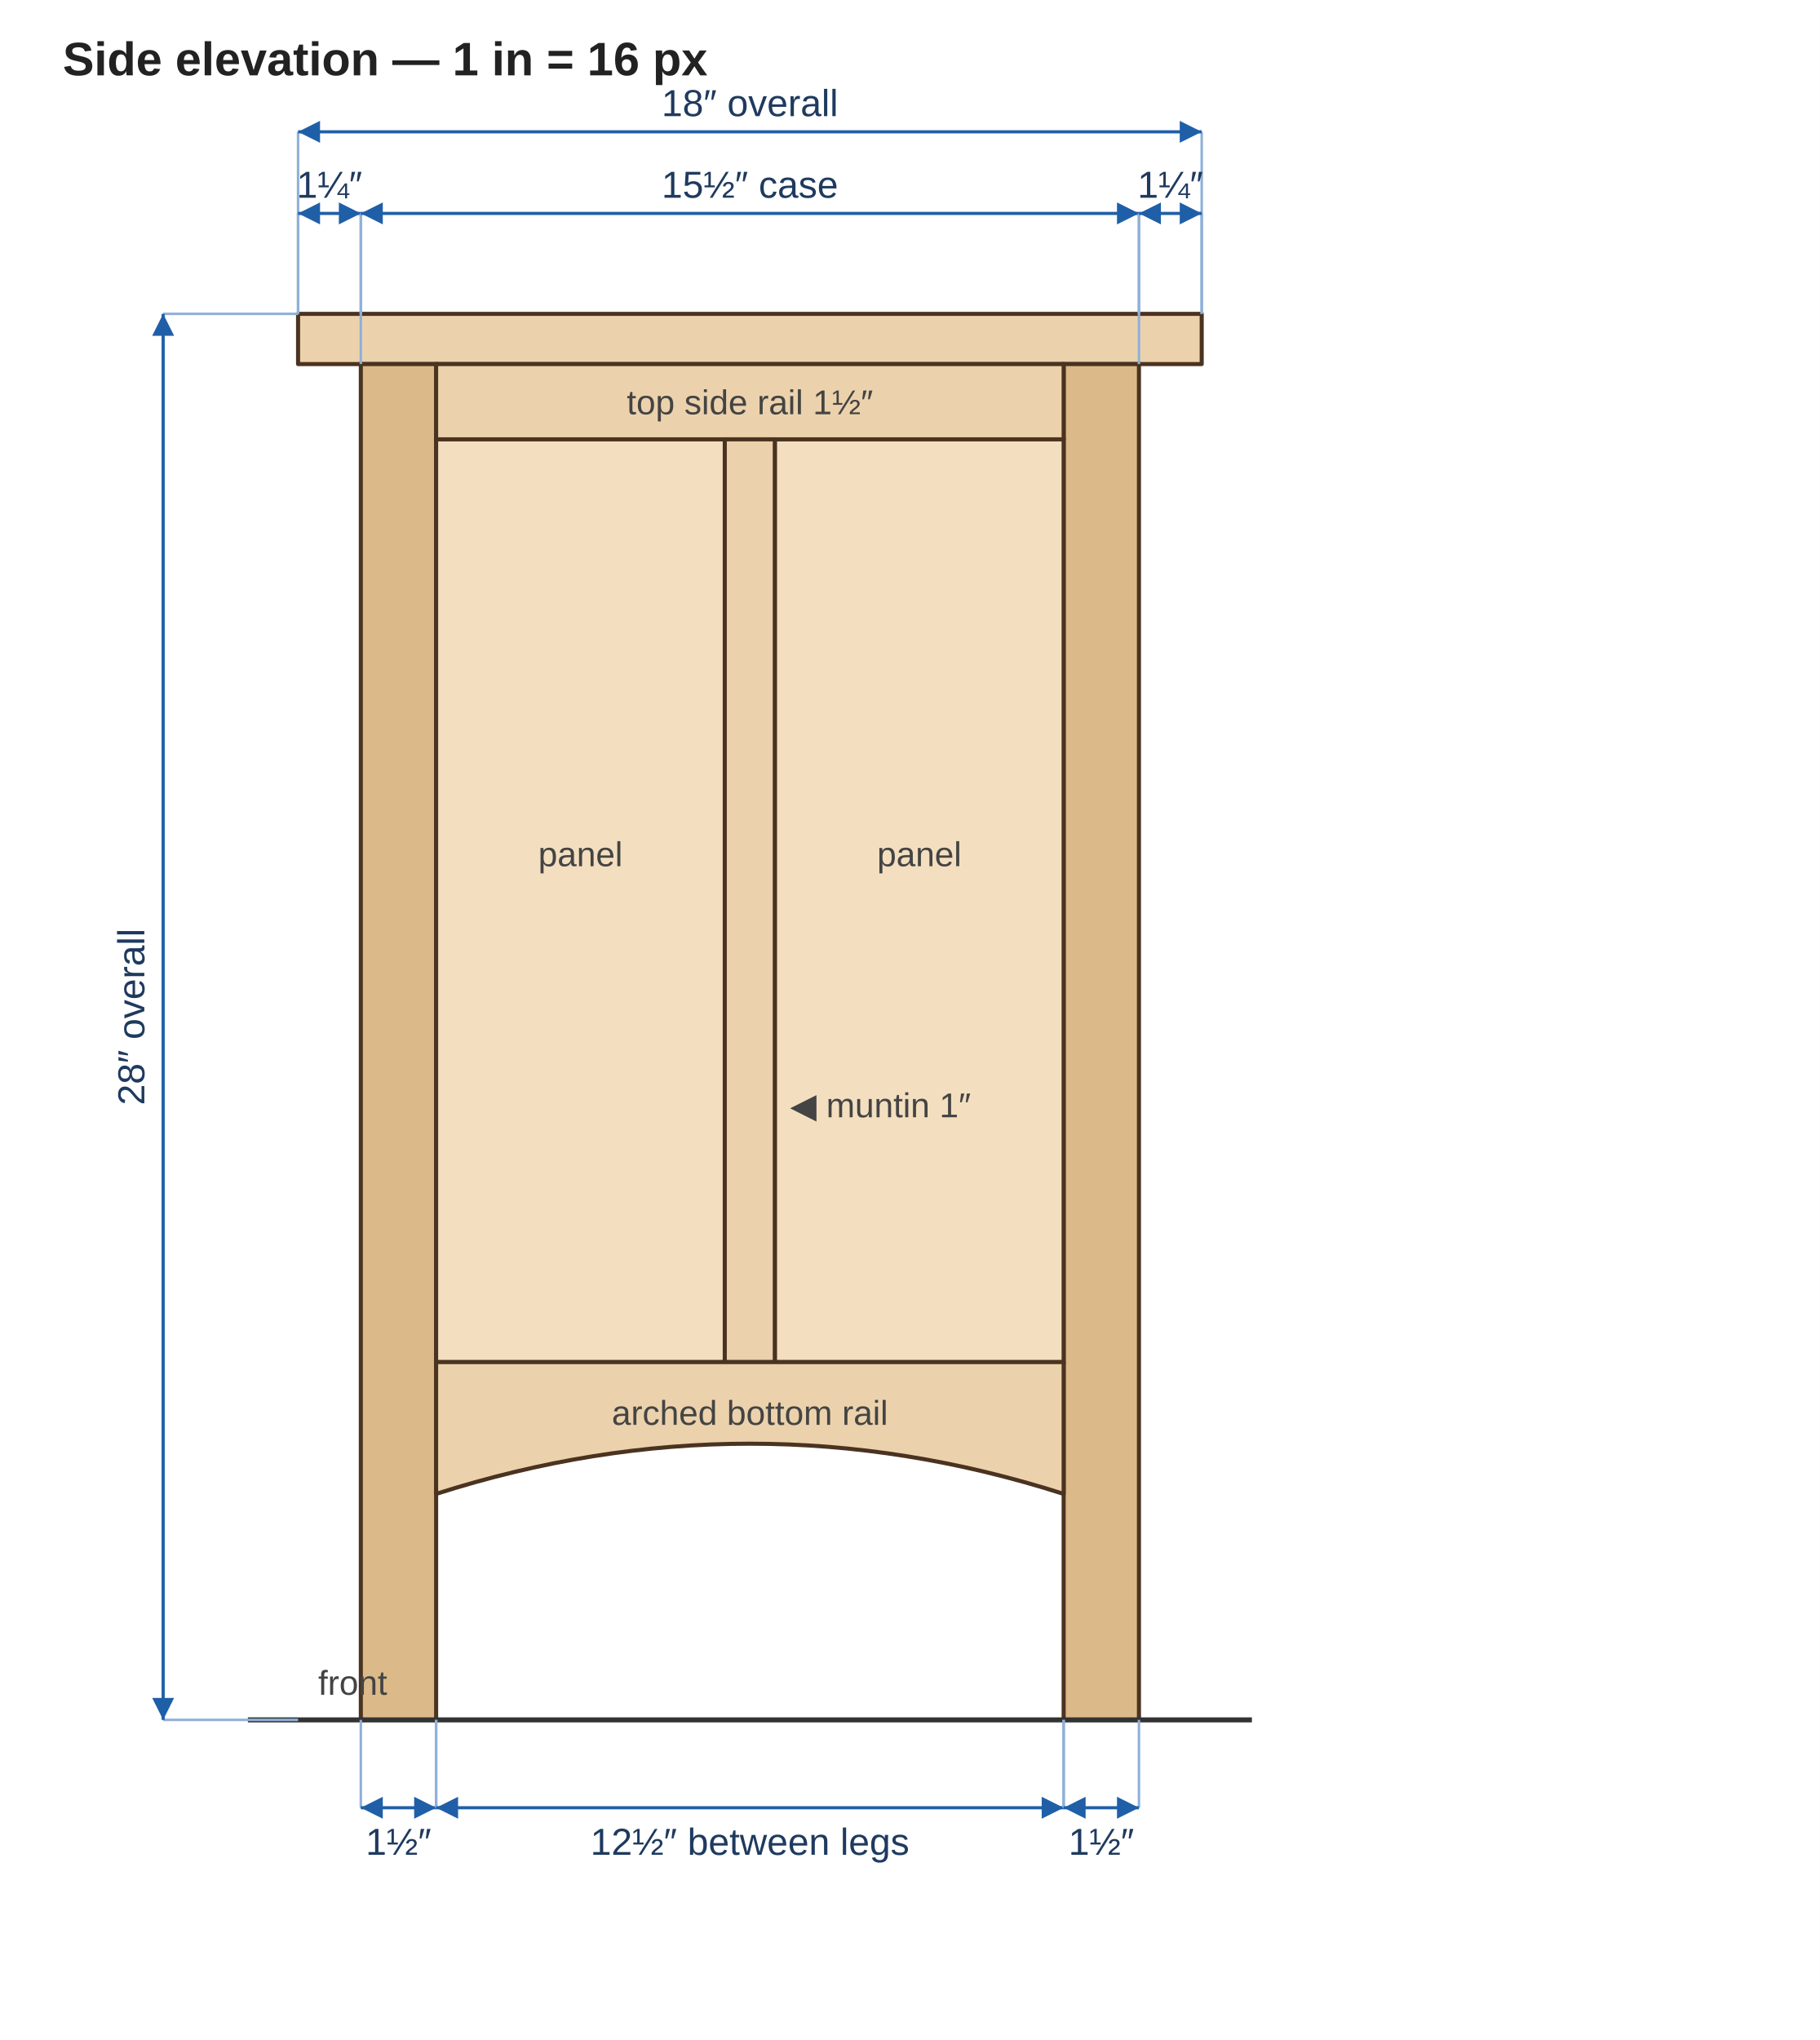
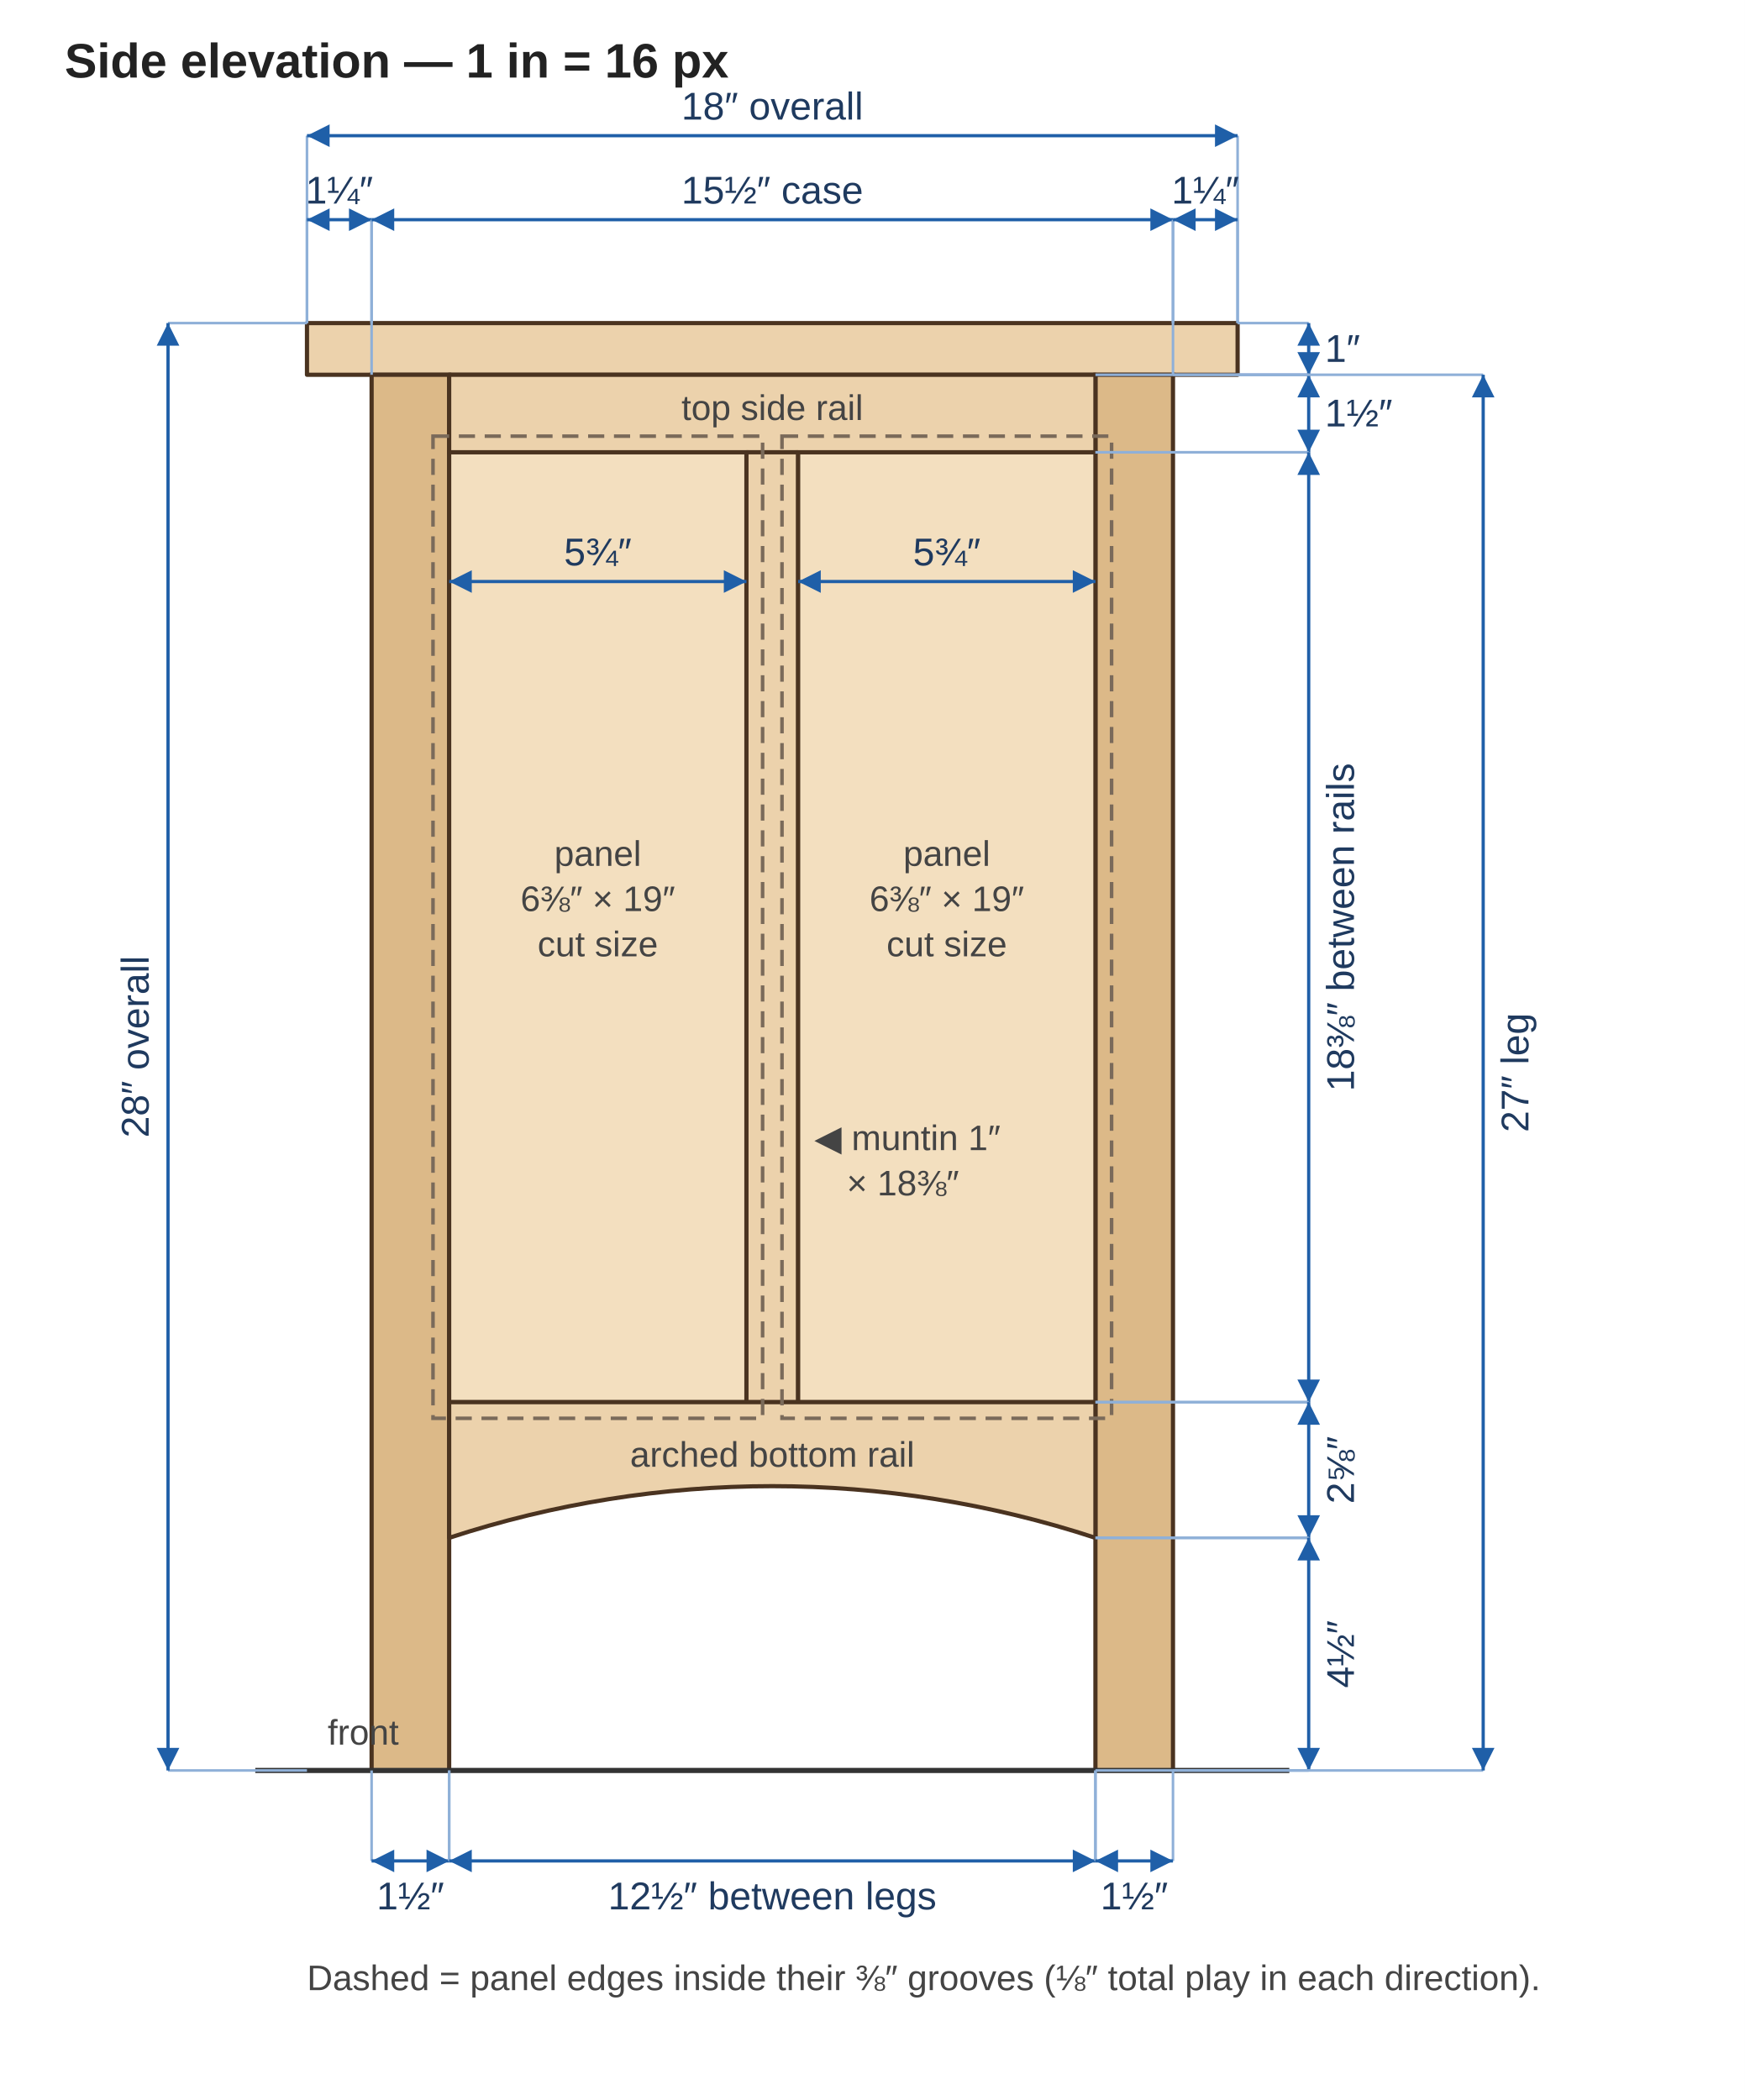
- <svg xmlns="http://www.w3.org/2000/svg" viewBox="0 0 580 650" width="580" height="650" role="img" aria-label="Heartwood Shaker nightstand, side elevation">
+ <svg xmlns="http://www.w3.org/2000/svg" viewBox="0 0 540 650" width="540" height="650" role="img" aria-label="Heartwood Shaker nightstand, side elevation">
  <style>
  .bg{fill:#fff}
  .wood{fill:#ecd2ac;stroke:#4a3320;stroke-width:1.3;stroke-linejoin:round}
  .leg{fill:#dcb988;stroke:#4a3320;stroke-width:1.3}
  .face{fill:#f3dfbf;stroke:#4a3320;stroke-width:1.3}
  .pull{fill:#5a3b26;stroke:#2b1a0f;stroke-width:1}
  .shelf{fill:#e6c79c;stroke:#4a3320;stroke-width:1.3}
  .hid{fill:none;stroke:#7a6a5a;stroke-width:1.1;stroke-dasharray:5 3}
  .spacer{fill:#cfc3b4;stroke:#6b5b4b;stroke-width:1}
  .floor{stroke:#333;stroke-width:1.6}
  .dim{stroke:#1f5fa8;stroke-width:1;fill:none}
  .ext{stroke:#8fb0d8;stroke-width:.8}
  .t{font:12px 'Helvetica Neue',Arial,sans-serif;fill:#1f3a5f}
  .n{font:11px 'Helvetica Neue',Arial,sans-serif;fill:#444}
  .h{font:600 15px 'Helvetica Neue',Arial,sans-serif;fill:#222}
</style>
  <defs>
    <marker id="a" viewBox="0 0 8 8" refX="8" refY="4" markerWidth="7" markerHeight="7" orient="auto-start-reverse">
      <path d="M0,0 L8,4 L0,8 z" fill="#1f5fa8" />
    </marker>
  </defs>
-   <rect class="bg" width="580" height="650" />
+   <rect class="bg" width="540" height="650" />
  <text class="h" x="20.0" y="24.0" text-anchor="start">Side elevation — 1 in = 16 px</text>
  <rect class="wood" x="95.00" y="100.00" width="288.00" height="16.00" />
  <rect class="leg" x="115.00" y="116.00" width="24.00" height="432.00" />
  <rect class="leg" x="339.00" y="116.00" width="24.00" height="432.00" />
  <rect class="wood" x="139.00" y="116.00" width="200.00" height="24.00" />
  <rect class="face" x="139.00" y="140.00" width="92.00" height="294.00" />
  <rect class="wood" x="231.00" y="140.00" width="16.00" height="294.00" />
  <rect class="face" x="247.00" y="140.00" width="92.00" height="294.00" />
-   <path class="wood" d="M139.0,434.0 L339.0,434.0 L339.0,476.0 Q239.0,444.0 139.0,476.0 Z" />
-   <text class="n" x="239.0" y="132.0" text-anchor="middle">top side rail 1½″</text>
-   <text class="n" x="185.0" y="276.0" text-anchor="middle">panel</text>
-   <text class="n" x="293.0" y="276.0" text-anchor="middle">panel</text>
-   <text class="n" x="251.8" y="356.0" text-anchor="start">◀ muntin 1″</text>
+   <path class="wood" d="M139.0,434.0 L339.0,434.0 L339.0,476.0 A320.5,320.5 0 0 0 139.0,476.0 Z" />
+   <rect class="hid" x="134.00" y="135.00" width="102.00" height="304.00" />
+   <rect class="hid" x="242.00" y="135.00" width="102.00" height="304.00" />
+   <text class="n" x="239.0" y="130.0" text-anchor="middle">top side rail</text>
+   <line class="dim" x1="139.0" y1="180.0" x2="231.0" y2="180.0" marker-start="url(#a)" marker-end="url(#a)" />
+   <text class="t" x="185.0" y="175.0" text-anchor="middle">5¾″</text>
+   <text class="n" x="185.0" y="268.0" text-anchor="middle">panel</text>
+   <text class="n" x="185.0" y="282.0" text-anchor="middle">6⅜″ × 19″</text>
+   <text class="n" x="185.0" y="296.0" text-anchor="middle">cut size</text>
+   <line class="dim" x1="247.0" y1="180.0" x2="339.0" y2="180.0" marker-start="url(#a)" marker-end="url(#a)" />
+   <text class="t" x="293.0" y="175.0" text-anchor="middle">5¾″</text>
+   <text class="n" x="293.0" y="268.0" text-anchor="middle">panel</text>
+   <text class="n" x="293.0" y="282.0" text-anchor="middle">6⅜″ × 19″</text>
+   <text class="n" x="293.0" y="296.0" text-anchor="middle">cut size</text>
+   <text class="n" x="252.0" y="356.0" text-anchor="start">◀ muntin 1″</text>
+   <text class="n" x="262.0" y="370.0" text-anchor="start">× 18⅜″</text>
  <text class="n" x="239.0" y="454.0" text-anchor="middle">arched bottom rail</text>
  <line class="floor" x1="79.0" y1="548.0" x2="399.0" y2="548.0" />
  <text class="n" x="101.4" y="540.0" text-anchor="start">front</text>
  <line class="ext" x1="95.0" y1="42.0" x2="95.0" y2="100.0" />
  <line class="ext" x1="383.0" y1="42.0" x2="383.0" y2="100.0" />
  <line class="dim" x1="95.0" y1="42.0" x2="383.0" y2="42.0" marker-start="url(#a)" marker-end="url(#a)" />
  <text class="t" x="239.0" y="37.0" text-anchor="middle">18″ overall</text>
  <line class="ext" x1="95.0" y1="68.0" x2="95.0" y2="100.0" />
  <line class="ext" x1="115.0" y1="68.0" x2="115.0" y2="100.0" />
  <line class="dim" x1="95.0" y1="68.0" x2="115.0" y2="68.0" marker-start="url(#a)" marker-end="url(#a)" />
  <text class="t" x="105.0" y="63.0" text-anchor="middle">1¼″</text>
  <line class="ext" x1="115.0" y1="68.0" x2="115.0" y2="116.0" />
  <line class="ext" x1="363.0" y1="68.0" x2="363.0" y2="116.0" />
  <line class="dim" x1="115.0" y1="68.0" x2="363.0" y2="68.0" marker-start="url(#a)" marker-end="url(#a)" />
  <text class="t" x="239.0" y="63.0" text-anchor="middle">15½″ case</text>
  <line class="ext" x1="363.0" y1="68.0" x2="363.0" y2="100.0" />
  <line class="ext" x1="383.0" y1="68.0" x2="383.0" y2="100.0" />
  <line class="dim" x1="363.0" y1="68.0" x2="383.0" y2="68.0" marker-start="url(#a)" marker-end="url(#a)" />
  <text class="t" x="373.0" y="63.0" text-anchor="middle">1¼″</text>
  <line class="ext" x1="52.0" y1="100.0" x2="95.0" y2="100.0" />
  <line class="ext" x1="52.0" y1="548.0" x2="95.0" y2="548.0" />
  <line class="dim" x1="52.0" y1="100.0" x2="52.0" y2="548.0" marker-start="url(#a)" marker-end="url(#a)" />
  <text class="t" transform="translate(46.0,324.0) rotate(-90)" text-anchor="middle">28″ overall</text>
+   <line class="ext" x1="405.0" y1="100.0" x2="383.0" y2="100.0" />
+   <line class="ext" x1="405.0" y1="116.0" x2="383.0" y2="116.0" />
+   <line class="dim" x1="405.0" y1="100.0" x2="405.0" y2="116.0" marker-start="url(#a)" marker-end="url(#a)" />
+   <text class="t" x="410.0" y="112.0" text-anchor="start">1″</text>
+   <line class="ext" x1="405.0" y1="116.0" x2="339.0" y2="116.0" />
+   <line class="ext" x1="405.0" y1="140.0" x2="339.0" y2="140.0" />
+   <line class="dim" x1="405.0" y1="116.0" x2="405.0" y2="140.0" marker-start="url(#a)" marker-end="url(#a)" />
+   <text class="t" x="410.0" y="132.0" text-anchor="start">1½″</text>
+   <line class="ext" x1="405.0" y1="140.0" x2="339.0" y2="140.0" />
+   <line class="ext" x1="405.0" y1="434.0" x2="339.0" y2="434.0" />
+   <line class="dim" x1="405.0" y1="140.0" x2="405.0" y2="434.0" marker-start="url(#a)" marker-end="url(#a)" />
+   <text class="t" transform="translate(419.0,287.0) rotate(-90)" text-anchor="middle">18⅜″ between rails</text>
+   <line class="ext" x1="405.0" y1="434.0" x2="339.0" y2="434.0" />
+   <line class="ext" x1="405.0" y1="476.0" x2="339.0" y2="476.0" />
+   <line class="dim" x1="405.0" y1="434.0" x2="405.0" y2="476.0" marker-start="url(#a)" marker-end="url(#a)" />
+   <text class="t" transform="translate(419.0,455.0) rotate(-90)" text-anchor="middle">2⅝″</text>
+   <line class="ext" x1="405.0" y1="476.0" x2="339.0" y2="476.0" />
+   <line class="ext" x1="405.0" y1="548.0" x2="339.0" y2="548.0" />
+   <line class="dim" x1="405.0" y1="476.0" x2="405.0" y2="548.0" marker-start="url(#a)" marker-end="url(#a)" />
+   <text class="t" transform="translate(419.0,512.0) rotate(-90)" text-anchor="middle">4½″</text>
+   <line class="ext" x1="459.0" y1="116.0" x2="363.0" y2="116.0" />
+   <line class="ext" x1="459.0" y1="548.0" x2="363.0" y2="548.0" />
+   <line class="dim" x1="459.0" y1="116.0" x2="459.0" y2="548.0" marker-start="url(#a)" marker-end="url(#a)" />
+   <text class="t" transform="translate(473.0,332.0) rotate(-90)" text-anchor="middle">27″ leg</text>
  <line class="ext" x1="115.0" y1="576.0" x2="115.0" y2="548.0" />
  <line class="ext" x1="139.0" y1="576.0" x2="139.0" y2="548.0" />
  <line class="dim" x1="115.0" y1="576.0" x2="139.0" y2="576.0" marker-start="url(#a)" marker-end="url(#a)" />
  <text class="t" x="127.0" y="591.0" text-anchor="middle">1½″</text>
  <line class="ext" x1="139.0" y1="576.0" x2="139.0" y2="548.0" />
  <line class="ext" x1="339.0" y1="576.0" x2="339.0" y2="548.0" />
  <line class="dim" x1="139.0" y1="576.0" x2="339.0" y2="576.0" marker-start="url(#a)" marker-end="url(#a)" />
  <text class="t" x="239.0" y="591.0" text-anchor="middle">12½″ between legs</text>
  <line class="ext" x1="339.0" y1="576.0" x2="339.0" y2="548.0" />
  <line class="ext" x1="363.0" y1="576.0" x2="363.0" y2="548.0" />
  <line class="dim" x1="339.0" y1="576.0" x2="363.0" y2="576.0" marker-start="url(#a)" marker-end="url(#a)" />
  <text class="t" x="351.0" y="591.0" text-anchor="middle">1½″</text>
+   <text class="n" x="95.0" y="616.0" text-anchor="start">Dashed = panel edges inside their ⅜″ grooves (⅛″ total play in each direction).</text>
</svg>
